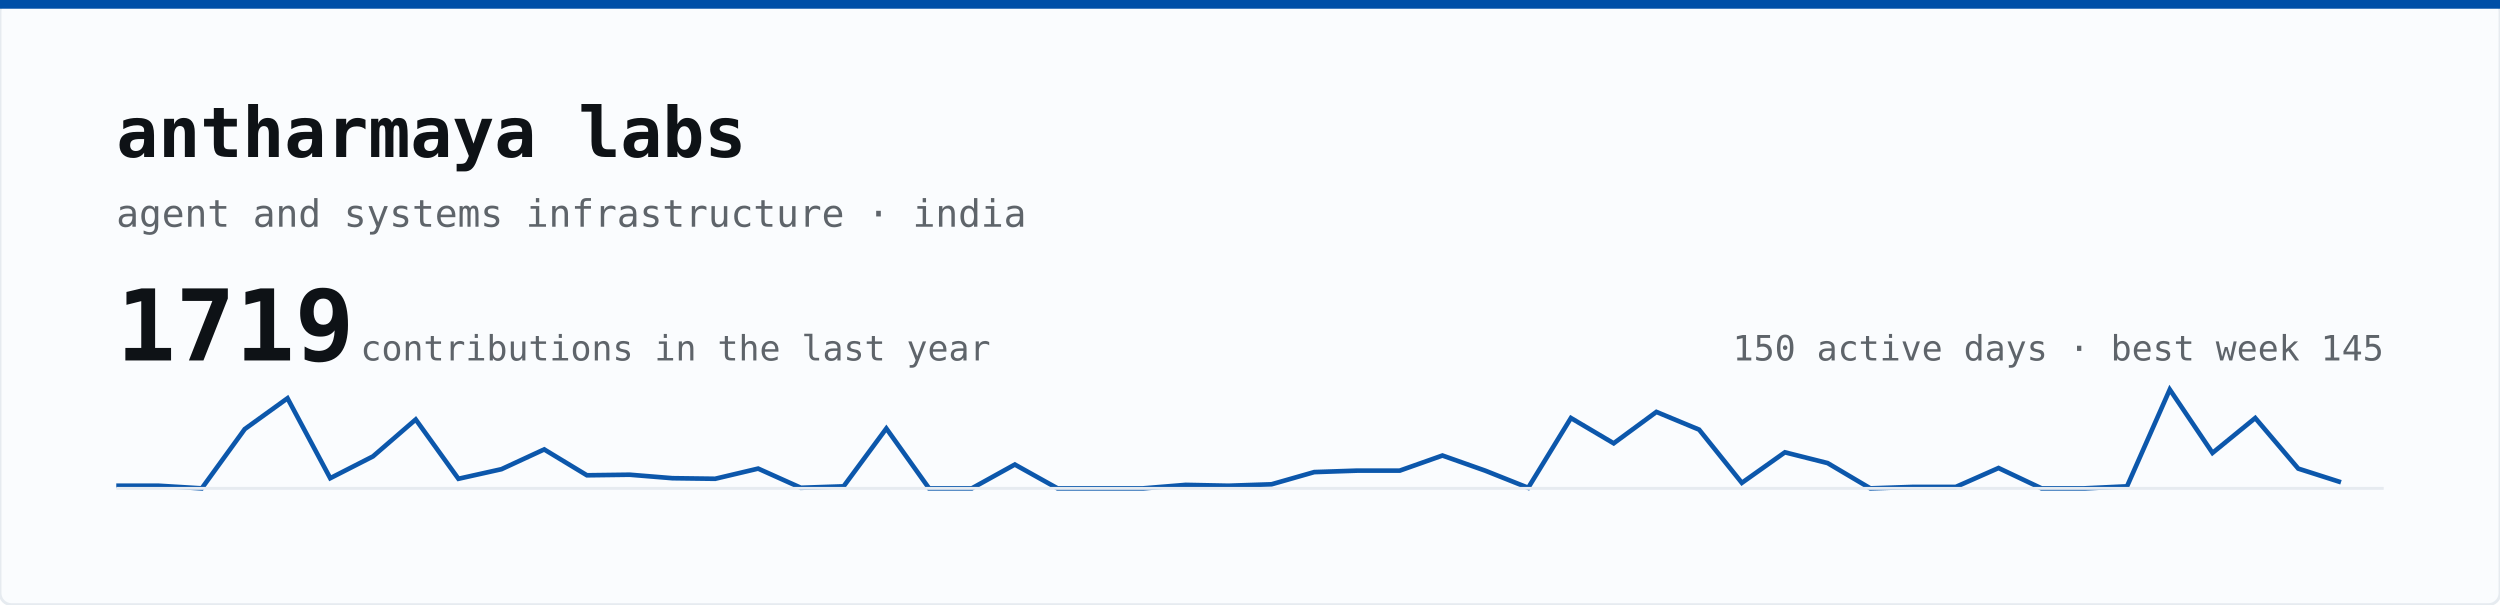
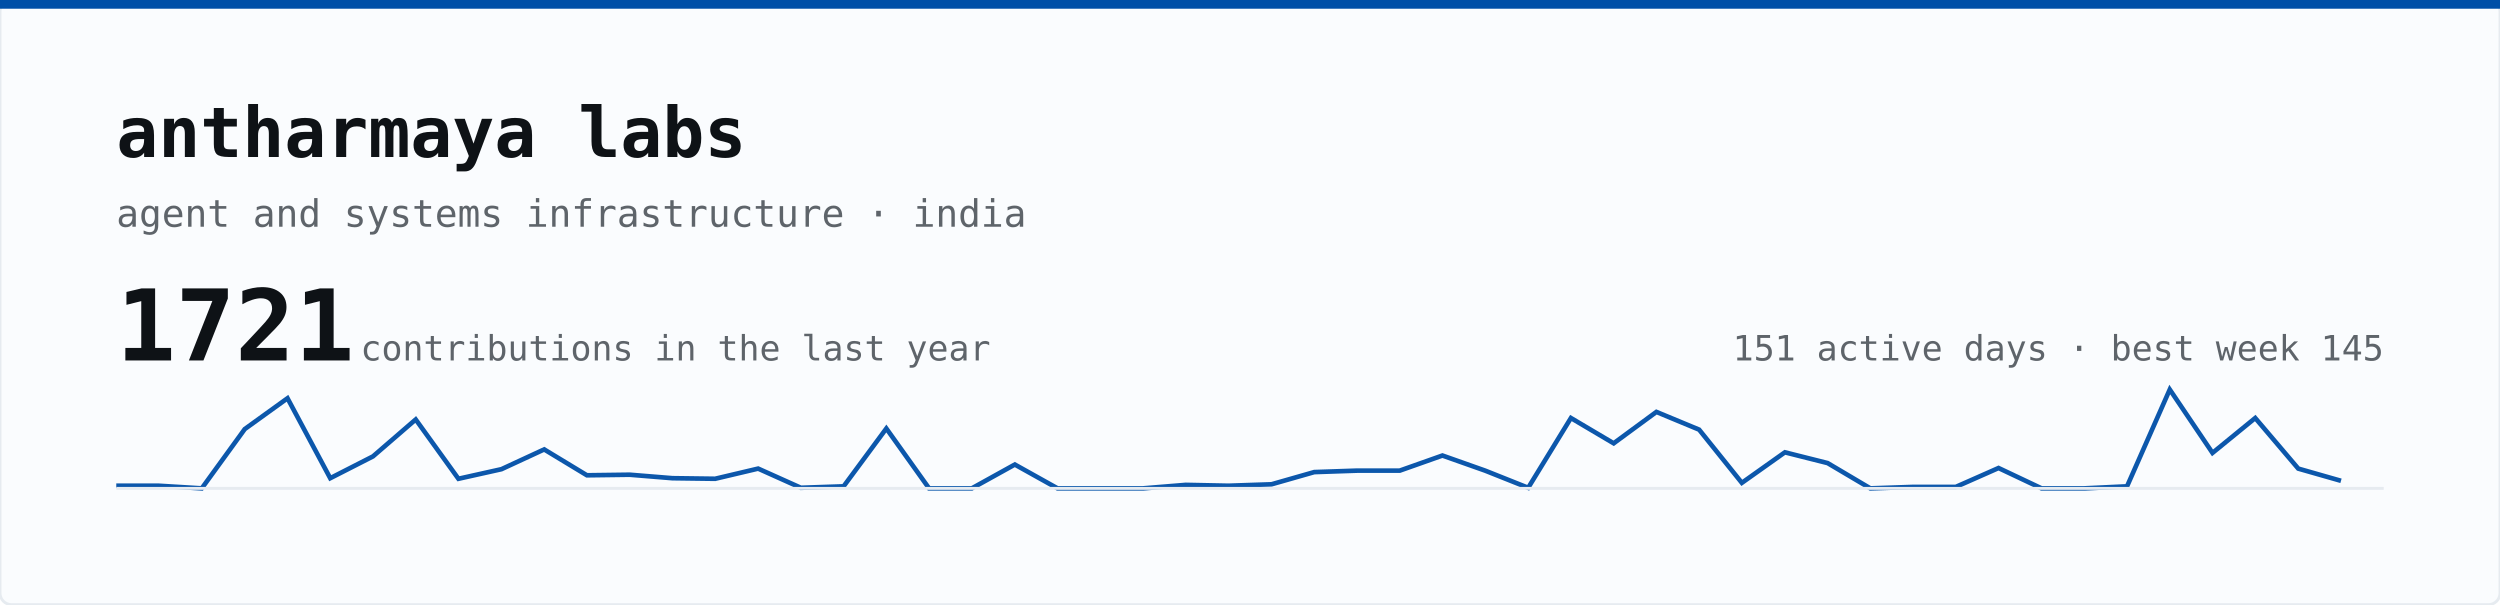
- <svg xmlns="http://www.w3.org/2000/svg" width="860" height="208" viewBox="0 0 860 208" role="img" aria-label="antharmaya labs. 1719 contributions in the last year.">
+ <svg xmlns="http://www.w3.org/2000/svg" width="860" height="208" viewBox="0 0 860 208" role="img" aria-label="antharmaya labs. 1721 contributions in the last year.">
  <rect width="860" height="208" rx="4" fill="#fafcfe" stroke="#e6ebf0" stroke-width="1" />
  <rect width="860" height="3" fill="#004fa7" />
  <text x="40" y="54" font-family="ui-monospace,SFMono-Regular,'SF Mono','JetBrains Mono',Menlo,Consolas,'DejaVu Sans Mono',monospace" font-size="24" font-weight="700" fill="#0e1216">antharmaya labs</text>
  <text x="40" y="78" font-family="ui-monospace,SFMono-Regular,'SF Mono','JetBrains Mono',Menlo,Consolas,'DejaVu Sans Mono',monospace" font-size="13" fill="#5e646a">agent and systems infrastructure · india</text>
-   <text x="40" y="124" font-family="ui-monospace,SFMono-Regular,'SF Mono','JetBrains Mono',Menlo,Consolas,'DejaVu Sans Mono',monospace" font-size="34" font-weight="700" fill="#0e1216">1719</text>
+   <text x="40" y="124" font-family="ui-monospace,SFMono-Regular,'SF Mono','JetBrains Mono',Menlo,Consolas,'DejaVu Sans Mono',monospace" font-size="34" font-weight="700" fill="#0e1216">1721</text>
  <text x="124" y="124" font-family="ui-monospace,SFMono-Regular,'SF Mono','JetBrains Mono',Menlo,Consolas,'DejaVu Sans Mono',monospace" font-size="12" fill="#5e646a">contributions in the last year</text>
-   <text x="820" y="124" font-family="ui-monospace,SFMono-Regular,'SF Mono','JetBrains Mono',Menlo,Consolas,'DejaVu Sans Mono',monospace" font-size="12" fill="#5e646a" text-anchor="end">150 active days  ·  best week 145</text>
-   <polyline points="40.0,167.1 54.7,167.1 69.4,168.0 84.2,147.6 98.9,137.0 113.6,164.5 128.3,157.0 143.0,144.3 157.7,164.7 172.5,161.4 187.2,154.6 201.9,163.5 216.6,163.3 231.3,164.5 246.0,164.7 260.8,161.2 275.5,167.8 290.2,167.3 304.9,147.4 319.6,168.0 334.3,168.0 349.1,159.8 363.8,168.0 378.5,168.0 393.2,168.0 407.9,166.8 422.6,167.1 437.4,166.6 452.1,162.4 466.8,161.9 481.5,161.9 496.2,156.7 510.9,161.9 525.7,167.8 540.4,143.8 555.1,152.5 569.8,141.7 584.5,147.8 599.2,166.1 614.0,155.6 628.7,159.3 643.4,168.0 658.1,167.5 672.8,167.5 687.5,161.0 702.3,168.0 717.0,168.0 731.7,167.3 746.4,134.0 761.1,155.8 775.8,143.8 790.6,161.2 805.3,165.9" fill="none" stroke="#004fa7" stroke-width="1.6" opacity="0.95" />
+   <text x="820" y="124" font-family="ui-monospace,SFMono-Regular,'SF Mono','JetBrains Mono',Menlo,Consolas,'DejaVu Sans Mono',monospace" font-size="12" fill="#5e646a" text-anchor="end">151 active days  ·  best week 145</text>
+   <polyline points="40.0,167.1 54.7,167.1 69.4,168.0 84.2,147.6 98.9,137.0 113.6,164.5 128.3,157.0 143.0,144.3 157.7,164.7 172.5,161.4 187.2,154.6 201.9,163.5 216.6,163.3 231.3,164.5 246.0,164.7 260.8,161.2 275.5,167.8 290.2,167.3 304.9,147.4 319.6,168.0 334.3,168.0 349.1,159.8 363.8,168.0 378.5,168.0 393.2,168.0 407.9,166.8 422.6,167.1 437.4,166.6 452.1,162.4 466.8,161.9 481.5,161.9 496.2,156.7 510.9,161.9 525.7,167.8 540.4,143.8 555.1,152.5 569.8,141.7 584.5,147.8 599.2,166.1 614.0,155.6 628.7,159.3 643.4,168.0 658.1,167.5 672.8,167.5 687.5,161.0 702.3,168.0 717.0,168.0 731.7,167.3 746.4,134.0 761.1,155.8 775.8,143.8 790.6,161.2 805.3,165.4" fill="none" stroke="#004fa7" stroke-width="1.6" opacity="0.95" />
  <line x1="40" y1="168" x2="820" y2="168" stroke="#e6ebf0" stroke-width="1" />
</svg>
